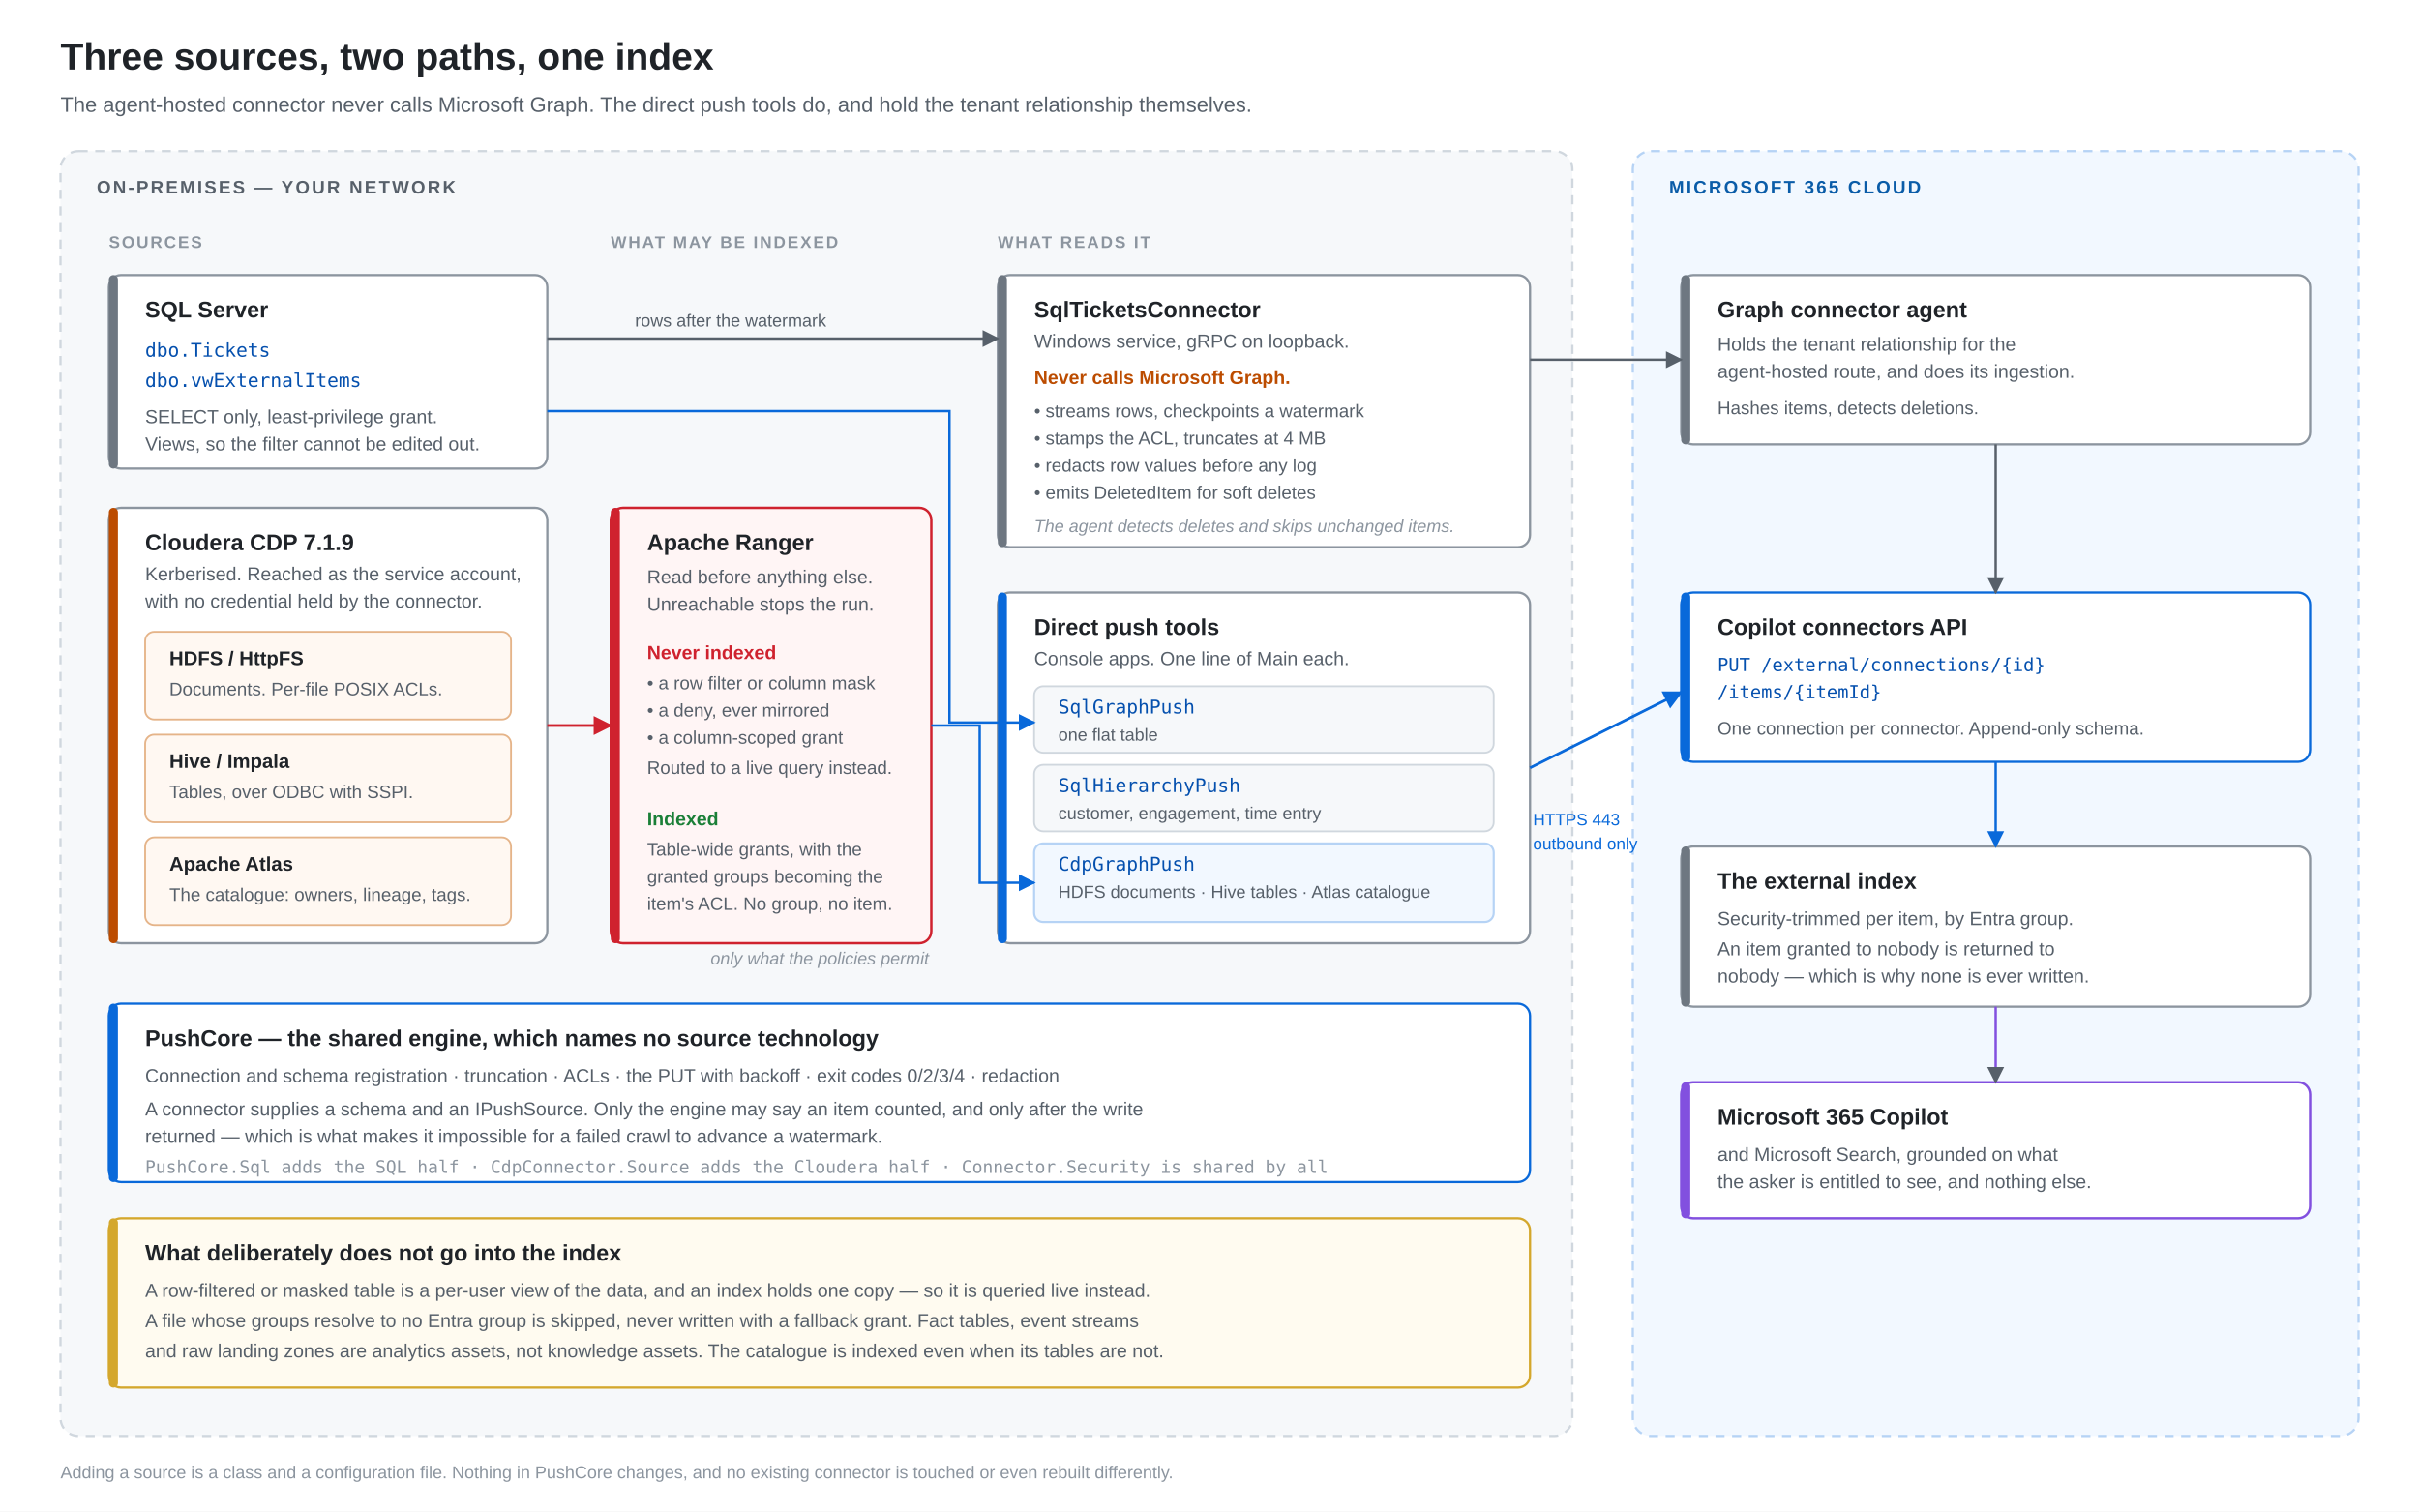
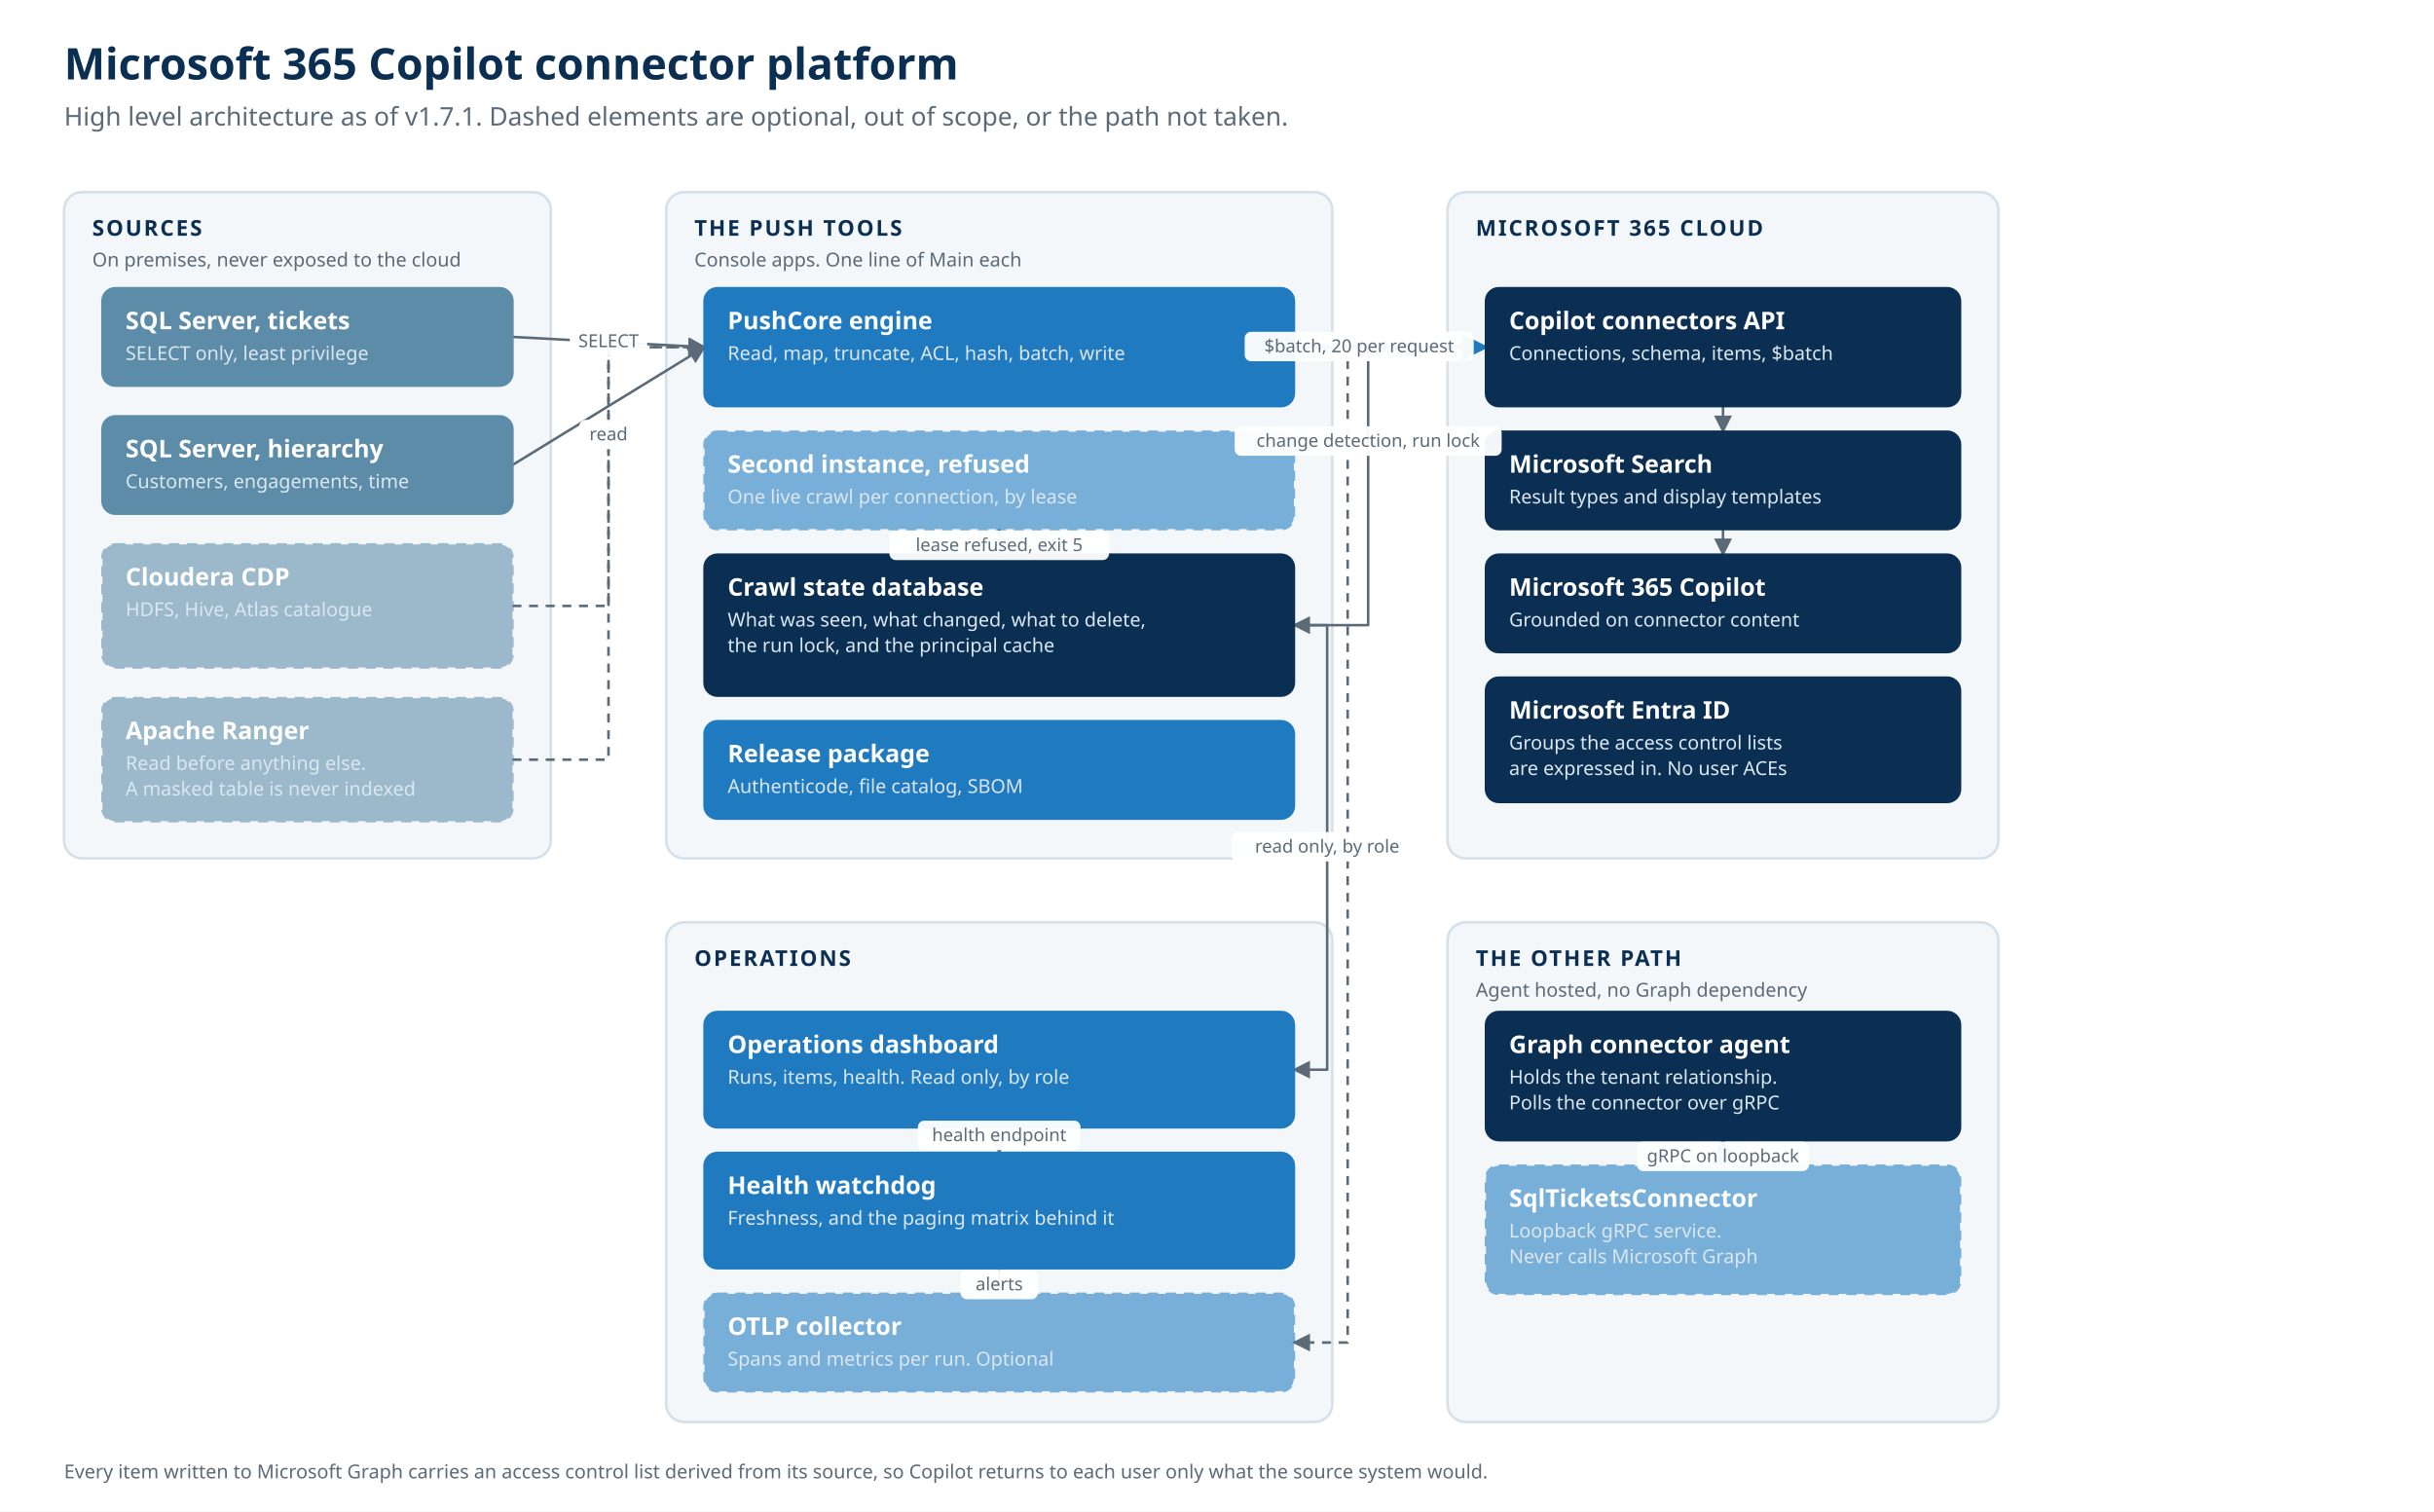
- <svg xmlns="http://www.w3.org/2000/svg" viewBox="0 0 1600 1000" width="1600" height="1000" role="img" aria-labelledby="diagramTitle diagramDesc">
-   <rect x="0" y="0" width="1600" height="1000" fill="#ffffff" />
-   <text x="40" y="46" font-family="Segoe UI, Helvetica Neue, Arial, sans-serif" font-size="25" font-weight="600" fill="#1f2328">Three sources, two paths, one index</text>
-   <text x="40" y="74" font-family="Segoe UI, Helvetica Neue, Arial, sans-serif" font-size="14" fill="#57606a">The agent-hosted connector never calls Microsoft Graph. The direct push tools do, and hold the tenant relationship themselves.</text>
-   <rect x="40" y="100" width="1000" height="850" rx="12" fill="#f6f8fa" stroke="#d0d7de" stroke-width="1.5" stroke-dasharray="6 5" />
-   <text x="64" y="128" font-family="Segoe UI, Helvetica Neue, Arial, sans-serif" font-size="12" font-weight="700" letter-spacing="1.4" fill="#57606a">ON-PREMISES — YOUR NETWORK</text>
-   <text x="72" y="164" font-family="Segoe UI, Helvetica Neue, Arial, sans-serif" font-size="11" font-weight="700" letter-spacing="1.2" fill="#8c959f">SOURCES</text>
-   <text x="404" y="164" font-family="Segoe UI, Helvetica Neue, Arial, sans-serif" font-size="11" font-weight="700" letter-spacing="1.2" fill="#8c959f">WHAT MAY BE INDEXED</text>
-   <text x="660" y="164" font-family="Segoe UI, Helvetica Neue, Arial, sans-serif" font-size="11" font-weight="700" letter-spacing="1.2" fill="#8c959f">WHAT READS IT</text>
-   <rect x="72" y="182" width="290" height="128" rx="8" fill="#ffffff" stroke="#8c959f" stroke-width="1.5" />
-   <rect x="72" y="182" width="6" height="128" rx="3" fill="#6e7781" />
-   <text x="96" y="210" font-family="Segoe UI, Helvetica Neue, Arial, sans-serif" font-size="15" font-weight="600" fill="#1f2328">SQL Server</text>
-   <text x="96" y="236" font-family="Consolas, SFMono-Regular, Menlo, monospace" font-size="12.5" fill="#0550ae">dbo.Tickets</text>
-   <text x="96" y="256" font-family="Consolas, SFMono-Regular, Menlo, monospace" font-size="12.5" fill="#0550ae">dbo.vwExternalItems</text>
-   <text x="96" y="280" font-family="Segoe UI, Helvetica Neue, Arial, sans-serif" font-size="12.5" fill="#57606a">SELECT only, least-privilege grant.</text>
-   <text x="96" y="298" font-family="Segoe UI, Helvetica Neue, Arial, sans-serif" font-size="12.5" fill="#57606a">Views, so the filter cannot be edited out.</text>
-   <rect x="72" y="336" width="290" height="288" rx="8" fill="#ffffff" stroke="#8c959f" stroke-width="1.5" />
-   <rect x="72" y="336" width="6" height="288" rx="3" fill="#bc4c00" />
-   <text x="96" y="364" font-family="Segoe UI, Helvetica Neue, Arial, sans-serif" font-size="15" font-weight="600" fill="#1f2328">Cloudera CDP 7.1.9</text>
-   <text x="96" y="384" font-family="Segoe UI, Helvetica Neue, Arial, sans-serif" font-size="12.5" fill="#57606a">Kerberised. Reached as the service account,</text>
-   <text x="96" y="402" font-family="Segoe UI, Helvetica Neue, Arial, sans-serif" font-size="12.5" fill="#57606a">with no credential held by the connector.</text>
-   <rect x="96" y="418" width="242" height="58" rx="6" fill="#fff8f2" stroke="#e5b489" stroke-width="1.2" />
-   <text x="112" y="440" font-family="Segoe UI, Helvetica Neue, Arial, sans-serif" font-size="13" font-weight="600" fill="#1f2328">HDFS / HttpFS</text>
-   <text x="112" y="460" font-family="Segoe UI, Helvetica Neue, Arial, sans-serif" font-size="12" fill="#57606a">Documents. Per-file POSIX ACLs.</text>
-   <rect x="96" y="486" width="242" height="58" rx="6" fill="#fff8f2" stroke="#e5b489" stroke-width="1.2" />
-   <text x="112" y="508" font-family="Segoe UI, Helvetica Neue, Arial, sans-serif" font-size="13" font-weight="600" fill="#1f2328">Hive / Impala</text>
-   <text x="112" y="528" font-family="Segoe UI, Helvetica Neue, Arial, sans-serif" font-size="12" fill="#57606a">Tables, over ODBC with SSPI.</text>
-   <rect x="96" y="554" width="242" height="58" rx="6" fill="#fff8f2" stroke="#e5b489" stroke-width="1.2" />
-   <text x="112" y="576" font-family="Segoe UI, Helvetica Neue, Arial, sans-serif" font-size="13" font-weight="600" fill="#1f2328">Apache Atlas</text>
-   <text x="112" y="596" font-family="Segoe UI, Helvetica Neue, Arial, sans-serif" font-size="12" fill="#57606a">The catalogue: owners, lineage, tags.</text>
-   <rect x="404" y="336" width="212" height="288" rx="8" fill="#fff5f5" stroke="#cf222e" stroke-width="1.6" />
-   <rect x="404" y="336" width="6" height="288" rx="3" fill="#cf222e" />
-   <text x="428" y="364" font-family="Segoe UI, Helvetica Neue, Arial, sans-serif" font-size="15" font-weight="600" fill="#1f2328">Apache Ranger</text>
-   <text x="428" y="386" font-family="Segoe UI, Helvetica Neue, Arial, sans-serif" font-size="12.5" fill="#57606a">Read before anything else.</text>
-   <text x="428" y="404" font-family="Segoe UI, Helvetica Neue, Arial, sans-serif" font-size="12.5" fill="#57606a">Unreachable stops the run.</text>
-   <text x="428" y="436" font-family="Segoe UI, Helvetica Neue, Arial, sans-serif" font-size="12.5" font-weight="600" fill="#cf222e">Never indexed</text>
-   <text x="428" y="456" font-family="Segoe UI, Helvetica Neue, Arial, sans-serif" font-size="12" fill="#57606a">• a row filter or column mask</text>
-   <text x="428" y="474" font-family="Segoe UI, Helvetica Neue, Arial, sans-serif" font-size="12" fill="#57606a">• a deny, ever mirrored</text>
-   <text x="428" y="492" font-family="Segoe UI, Helvetica Neue, Arial, sans-serif" font-size="12" fill="#57606a">• a column-scoped grant</text>
-   <text x="428" y="512" font-family="Segoe UI, Helvetica Neue, Arial, sans-serif" font-size="12" fill="#57606a">Routed to a live query instead.</text>
-   <text x="428" y="546" font-family="Segoe UI, Helvetica Neue, Arial, sans-serif" font-size="12.5" font-weight="600" fill="#1a7f37">Indexed</text>
-   <text x="428" y="566" font-family="Segoe UI, Helvetica Neue, Arial, sans-serif" font-size="12" fill="#57606a">Table-wide grants, with the</text>
-   <text x="428" y="584" font-family="Segoe UI, Helvetica Neue, Arial, sans-serif" font-size="12" fill="#57606a">granted groups becoming the</text>
-   <text x="428" y="602" font-family="Segoe UI, Helvetica Neue, Arial, sans-serif" font-size="12" fill="#57606a">item's ACL. No group, no item.</text>
-   <rect x="660" y="182" width="352" height="180" rx="8" fill="#ffffff" stroke="#8c959f" stroke-width="1.5" />
-   <rect x="660" y="182" width="6" height="180" rx="3" fill="#6e7781" />
-   <text x="684" y="210" font-family="Segoe UI, Helvetica Neue, Arial, sans-serif" font-size="15" font-weight="600" fill="#1f2328">SqlTicketsConnector</text>
-   <text x="684" y="230" font-family="Segoe UI, Helvetica Neue, Arial, sans-serif" font-size="12.5" fill="#57606a">Windows service, gRPC on loopback.</text>
-   <text x="684" y="254" font-family="Segoe UI, Helvetica Neue, Arial, sans-serif" font-size="12.5" font-weight="600" fill="#bc4c00">Never calls Microsoft Graph.</text>
-   <text x="684" y="276" font-family="Segoe UI, Helvetica Neue, Arial, sans-serif" font-size="12" fill="#57606a">• streams rows, checkpoints a watermark</text>
-   <text x="684" y="294" font-family="Segoe UI, Helvetica Neue, Arial, sans-serif" font-size="12" fill="#57606a">• stamps the ACL, truncates at 4 MB</text>
-   <text x="684" y="312" font-family="Segoe UI, Helvetica Neue, Arial, sans-serif" font-size="12" fill="#57606a">• redacts row values before any log</text>
-   <text x="684" y="330" font-family="Segoe UI, Helvetica Neue, Arial, sans-serif" font-size="12" fill="#57606a">• emits DeletedItem for soft deletes</text>
-   <text x="684" y="352" font-family="Segoe UI, Helvetica Neue, Arial, sans-serif" font-size="11.5" font-style="italic" fill="#8c959f">The agent detects deletes and skips unchanged items.</text>
-   <rect x="660" y="392" width="352" height="232" rx="8" fill="#ffffff" stroke="#8c959f" stroke-width="1.5" />
-   <rect x="660" y="392" width="6" height="232" rx="3" fill="#0969da" />
-   <text x="684" y="420" font-family="Segoe UI, Helvetica Neue, Arial, sans-serif" font-size="15" font-weight="600" fill="#1f2328">Direct push tools</text>
-   <text x="684" y="440" font-family="Segoe UI, Helvetica Neue, Arial, sans-serif" font-size="12.5" fill="#57606a">Console apps. One line of Main each.</text>
-   <rect x="684" y="454" width="304" height="44" rx="6" fill="#f6f8fa" stroke="#d0d7de" stroke-width="1.2" />
-   <text x="700" y="472" font-family="Consolas, SFMono-Regular, Menlo, monospace" font-size="12.5" fill="#0550ae">SqlGraphPush</text>
-   <text x="700" y="490" font-family="Segoe UI, Helvetica Neue, Arial, sans-serif" font-size="11.5" fill="#57606a">one flat table</text>
-   <rect x="684" y="506" width="304" height="44" rx="6" fill="#f6f8fa" stroke="#d0d7de" stroke-width="1.2" />
-   <text x="700" y="524" font-family="Consolas, SFMono-Regular, Menlo, monospace" font-size="12.5" fill="#0550ae">SqlHierarchyPush</text>
-   <text x="700" y="542" font-family="Segoe UI, Helvetica Neue, Arial, sans-serif" font-size="11.5" fill="#57606a">customer, engagement, time entry</text>
-   <rect x="684" y="558" width="304" height="52" rx="6" fill="#f2f8ff" stroke="#b6d3f5" stroke-width="1.4" />
-   <text x="700" y="576" font-family="Consolas, SFMono-Regular, Menlo, monospace" font-size="12.5" fill="#0550ae">CdpGraphPush</text>
-   <text x="700" y="594" font-family="Segoe UI, Helvetica Neue, Arial, sans-serif" font-size="11.5" fill="#57606a">HDFS documents · Hive tables · Atlas catalogue</text>
-   <rect x="72" y="664" width="940" height="118" rx="8" fill="#ffffff" stroke="#0969da" stroke-width="1.5" />
-   <rect x="72" y="664" width="6" height="118" rx="3" fill="#0969da" />
-   <text x="96" y="692" font-family="Segoe UI, Helvetica Neue, Arial, sans-serif" font-size="15" font-weight="600" fill="#1f2328">PushCore — the shared engine, which names no source technology</text>
-   <text x="96" y="716" font-family="Segoe UI, Helvetica Neue, Arial, sans-serif" font-size="12.5" fill="#57606a">Connection and schema registration · truncation · ACLs · the PUT with backoff · exit codes 0/2/3/4 · redaction</text>
-   <text x="96" y="738" font-family="Segoe UI, Helvetica Neue, Arial, sans-serif" font-size="12.5" fill="#57606a">A connector supplies a schema and an IPushSource. Only the engine may say an item counted, and only after the write</text>
-   <text x="96" y="756" font-family="Segoe UI, Helvetica Neue, Arial, sans-serif" font-size="12.5" fill="#57606a">returned — which is what makes it impossible for a failed crawl to advance a watermark.</text>
-   <text x="96" y="776" font-family="Consolas, SFMono-Regular, Menlo, monospace" font-size="11.5" fill="#8c959f">PushCore.Sql adds the SQL half · CdpConnector.Source adds the Cloudera half · Connector.Security is shared by all</text>
-   <rect x="72" y="806" width="940" height="112" rx="8" fill="#fffbf0" stroke="#d4a72c" stroke-width="1.5" />
-   <rect x="72" y="806" width="6" height="112" rx="3" fill="#d4a72c" />
-   <text x="96" y="834" font-family="Segoe UI, Helvetica Neue, Arial, sans-serif" font-size="15" font-weight="600" fill="#1f2328">What deliberately does not go into the index</text>
-   <text x="96" y="858" font-family="Segoe UI, Helvetica Neue, Arial, sans-serif" font-size="12.5" fill="#57606a">A row-filtered or masked table is a per-user view of the data, and an index holds one copy — so it is queried live instead.</text>
-   <text x="96" y="878" font-family="Segoe UI, Helvetica Neue, Arial, sans-serif" font-size="12.5" fill="#57606a">A file whose groups resolve to no Entra group is skipped, never written with a fallback grant. Fact tables, event streams</text>
-   <text x="96" y="898" font-family="Segoe UI, Helvetica Neue, Arial, sans-serif" font-size="12.5" fill="#57606a">and raw landing zones are analytics assets, not knowledge assets. The catalogue is indexed even when its tables are not.</text>
-   <rect x="1080" y="100" width="480" height="850" rx="12" fill="#f2f8ff" stroke="#b6d3f5" stroke-width="1.5" stroke-dasharray="6 5" />
-   <text x="1104" y="128" font-family="Segoe UI, Helvetica Neue, Arial, sans-serif" font-size="12" font-weight="700" letter-spacing="1.4" fill="#0a5ca8">MICROSOFT 365 CLOUD</text>
-   <rect x="1112" y="182" width="416" height="112" rx="8" fill="#ffffff" stroke="#8c959f" stroke-width="1.5" />
-   <rect x="1112" y="182" width="6" height="112" rx="3" fill="#6e7781" />
-   <text x="1136" y="210" font-family="Segoe UI, Helvetica Neue, Arial, sans-serif" font-size="15" font-weight="600" fill="#1f2328">Graph connector agent</text>
-   <text x="1136" y="232" font-family="Segoe UI, Helvetica Neue, Arial, sans-serif" font-size="12.5" fill="#57606a">Holds the tenant relationship for the</text>
-   <text x="1136" y="250" font-family="Segoe UI, Helvetica Neue, Arial, sans-serif" font-size="12.5" fill="#57606a">agent-hosted route, and does its ingestion.</text>
-   <text x="1136" y="274" font-family="Segoe UI, Helvetica Neue, Arial, sans-serif" font-size="12" fill="#57606a">Hashes items, detects deletions.</text>
-   <rect x="1112" y="392" width="416" height="112" rx="8" fill="#ffffff" stroke="#0969da" stroke-width="1.5" />
-   <rect x="1112" y="392" width="6" height="112" rx="3" fill="#0969da" />
-   <text x="1136" y="420" font-family="Segoe UI, Helvetica Neue, Arial, sans-serif" font-size="15" font-weight="600" fill="#1f2328">Copilot connectors API</text>
-   <text x="1136" y="444" font-family="Consolas, SFMono-Regular, Menlo, monospace" font-size="12" fill="#0550ae">PUT /external/connections/{id}</text>
-   <text x="1136" y="462" font-family="Consolas, SFMono-Regular, Menlo, monospace" font-size="12" fill="#0550ae">     /items/{itemId}</text>
-   <text x="1136" y="486" font-family="Segoe UI, Helvetica Neue, Arial, sans-serif" font-size="12" fill="#57606a">One connection per connector. Append-only schema.</text>
-   <rect x="1112" y="560" width="416" height="106" rx="8" fill="#ffffff" stroke="#8c959f" stroke-width="1.5" />
-   <rect x="1112" y="560" width="6" height="106" rx="3" fill="#6e7781" />
-   <text x="1136" y="588" font-family="Segoe UI, Helvetica Neue, Arial, sans-serif" font-size="15" font-weight="600" fill="#1f2328">The external index</text>
-   <text x="1136" y="612" font-family="Segoe UI, Helvetica Neue, Arial, sans-serif" font-size="12.5" fill="#57606a">Security-trimmed per item, by Entra group.</text>
-   <text x="1136" y="632" font-family="Segoe UI, Helvetica Neue, Arial, sans-serif" font-size="12.5" fill="#57606a">An item granted to nobody is returned to</text>
-   <text x="1136" y="650" font-family="Segoe UI, Helvetica Neue, Arial, sans-serif" font-size="12.5" fill="#57606a">nobody — which is why none is ever written.</text>
-   <rect x="1112" y="716" width="416" height="90" rx="8" fill="#ffffff" stroke="#8250df" stroke-width="1.6" />
-   <rect x="1112" y="716" width="6" height="90" rx="3" fill="#8250df" />
-   <text x="1136" y="744" font-family="Segoe UI, Helvetica Neue, Arial, sans-serif" font-size="15" font-weight="600" fill="#1f2328">Microsoft 365 Copilot</text>
-   <text x="1136" y="768" font-family="Segoe UI, Helvetica Neue, Arial, sans-serif" font-size="12.5" fill="#57606a">and Microsoft Search, grounded on what</text>
-   <text x="1136" y="786" font-family="Segoe UI, Helvetica Neue, Arial, sans-serif" font-size="12.5" fill="#57606a">the asker is entitled to see, and nothing else.</text>
+ <svg xmlns="http://www.w3.org/2000/svg" viewBox="0 0 1900 1180" width="1900" height="1180" font-family="Segoe UI, Calibri, sans-serif">
  <defs>
-     <marker id="arrow" viewBox="0 0 10 10" refX="9" refY="5" markerWidth="7" markerHeight="7" orient="auto-start-reverse">
-       <path d="M 0 0 L 10 5 L 0 10 z" fill="#57606a" />
+     <marker id="a" viewBox="0 0 10 10" refX="9" refY="5" markerWidth="7" markerHeight="7" orient="auto-start-reverse">
+       <path d="M 0 0 L 10 5 L 0 10 z" fill="#5b6a76" />
    </marker>
-     <marker id="arrowBlue" viewBox="0 0 10 10" refX="9" refY="5" markerWidth="7" markerHeight="7" orient="auto-start-reverse">
-       <path d="M 0 0 L 10 5 L 0 10 z" fill="#0969da" />
-     </marker>
-     <marker id="arrowRed" viewBox="0 0 10 10" refX="9" refY="5" markerWidth="7" markerHeight="7" orient="auto-start-reverse">
-       <path d="M 0 0 L 10 5 L 0 10 z" fill="#cf222e" />
+     <marker id="at" viewBox="0 0 10 10" refX="9" refY="5" markerWidth="6" markerHeight="6" orient="auto-start-reverse">
+       <path d="M 0 0 L 10 5 L 0 10 z" fill="#1f7ac0" />
    </marker>
  </defs>
-   <path d="M362,224 L660,224" fill="none" stroke="#57606a" stroke-width="1.6" marker-end="url(#arrow)" />
-   <text x="420" y="216" font-family="Segoe UI, Helvetica Neue, Arial, sans-serif" font-size="11.5" fill="#57606a">rows after the watermark</text>
-   <path d="M362,272 L628,272 L628,478 L684,478" fill="none" stroke="#0969da" stroke-width="1.6" marker-end="url(#arrowBlue)" />
-   <path d="M362,480 L404,480" fill="none" stroke="#cf222e" stroke-width="1.8" marker-end="url(#arrowRed)" />
-   <path d="M616,480 L648,480 L648,584 L684,584" fill="none" stroke="#0969da" stroke-width="1.6" marker-end="url(#arrowBlue)" />
-   <text x="470" y="638" font-family="Segoe UI, Helvetica Neue, Arial, sans-serif" font-size="11.5" font-style="italic" fill="#8c959f">only what the policies permit</text>
-   <path d="M1012,238 L1112,238" fill="none" stroke="#57606a" stroke-width="1.6" marker-end="url(#arrow)" />
-   <path d="M1320,294 L1320,392" fill="none" stroke="#57606a" stroke-width="1.6" marker-end="url(#arrow)" />
-   <path d="M1012,508 L1112,458" fill="none" stroke="#0969da" stroke-width="1.8" marker-end="url(#arrowBlue)" />
-   <text x="1014" y="546" font-family="Segoe UI, Helvetica Neue, Arial, sans-serif" font-size="11" fill="#0969da">HTTPS 443</text>
-   <text x="1014" y="562" font-family="Segoe UI, Helvetica Neue, Arial, sans-serif" font-size="11" fill="#0969da">outbound only</text>
-   <path d="M1320,504 L1320,560" fill="none" stroke="#0969da" stroke-width="1.6" marker-end="url(#arrowBlue)" />
-   <path d="M1320,666 L1320,716" fill="none" stroke="#8250df" stroke-width="1.6" marker-end="url(#arrow)" />
-   <text x="40" y="978" font-family="Segoe UI, Helvetica Neue, Arial, sans-serif" font-size="11.5" fill="#8c959f">Adding a source is a class and a configuration file. Nothing in PushCore changes, and no existing connector is touched or even rebuilt differently.</text>
+   <rect width="1900" height="1180" fill="#ffffff" />
+   <text x="50" y="62" font-size="34" font-weight="600" fill="#0b2f52">Microsoft 365 Copilot connector platform</text>
+   <text x="50" y="98" font-size="20" fill="#5b6a76">High level architecture as of v1.7.1. Dashed elements are optional, out of scope, or the path not taken.</text>
+   <rect x="50" y="150" width="380" height="520" rx="14" fill="#f3f7fa" stroke="#d6e0e9" stroke-width="2" />
+   <text x="72" y="184" font-size="17" font-weight="600" letter-spacing="1.5" fill="#0b2f52">SOURCES</text>
+   <text x="72" y="208" font-size="15" fill="#5b6a76">On premises, never exposed to the cloud</text>
+   <rect x="520" y="150" width="520" height="520" rx="14" fill="#f3f7fa" stroke="#d6e0e9" stroke-width="2" />
+   <text x="542" y="184" font-size="17" font-weight="600" letter-spacing="1.5" fill="#0b2f52">THE PUSH TOOLS</text>
+   <text x="542" y="208" font-size="15" fill="#5b6a76">Console apps. One line of Main each</text>
+   <rect x="1130" y="150" width="430" height="520" rx="14" fill="#f3f7fa" stroke="#d6e0e9" stroke-width="2" />
+   <text x="1152" y="184" font-size="17" font-weight="600" letter-spacing="1.5" fill="#0b2f52">MICROSOFT 365 CLOUD</text>
+   <rect x="520" y="720" width="520" height="390" rx="14" fill="#f3f7fa" stroke="#d6e0e9" stroke-width="2" />
+   <text x="542" y="754" font-size="17" font-weight="600" letter-spacing="1.5" fill="#0b2f52">OPERATIONS</text>
+   <rect x="1130" y="720" width="430" height="390" rx="14" fill="#f3f7fa" stroke="#d6e0e9" stroke-width="2" />
+   <text x="1152" y="754" font-size="17" font-weight="600" letter-spacing="1.5" fill="#0b2f52">THE OTHER PATH</text>
+   <text x="1152" y="778" font-size="15" fill="#5b6a76">Agent hosted, no Graph dependency</text>
+   <polyline points="400,263 550,271" fill="none" stroke="#5b6a76" stroke-width="2" stroke-linejoin="round" marker-end="url(#a)" />
+   <polyline points="400,363 550,271" fill="none" stroke="#5b6a76" stroke-width="2" stroke-linejoin="round" marker-end="url(#a)" />
+   <polyline points="400,473 475,473 475,271 550,271" fill="none" stroke="#5b6a76" stroke-width="2" stroke-dasharray="7,6" stroke-linejoin="round" marker-end="url(#a)" />
+   <polyline points="400,593 475,593 475,271 550,271" fill="none" stroke="#5b6a76" stroke-width="2" stroke-dasharray="7,6" stroke-linejoin="round" marker-end="url(#a)" />
+   <polyline points="1010,271 1160,271" fill="none" stroke="#1f7ac0" stroke-width="3.5" stroke-linejoin="round" marker-end="url(#at)" />
+   <polyline points="1345,317 1345,337" fill="none" stroke="#5b6a76" stroke-width="2" stroke-linejoin="round" marker-end="url(#a)" />
+   <polyline points="1345,413 1345,433" fill="none" stroke="#5b6a76" stroke-width="2" stroke-linejoin="round" marker-end="url(#a)" />
+   <polyline points="1010,271 1068,271 1068,488 1010,488" fill="none" stroke="#5b6a76" stroke-width="2" stroke-linejoin="round" marker-end="url(#a)" />
+   <polyline points="780,413 780,433" fill="none" stroke="#5b6a76" stroke-width="2" stroke-dasharray="7,6" stroke-linejoin="round" marker-end="url(#a)" />
+   <polyline points="1010,488 1036,488 1036,835 1010,835" fill="none" stroke="#5b6a76" stroke-width="2" stroke-linejoin="round" marker-end="url(#a)" />
+   <polyline points="780,880 780,900" fill="none" stroke="#5b6a76" stroke-width="2" stroke-linejoin="round" marker-end="url(#a)" />
+   <polyline points="780,990 780,1010" fill="none" stroke="#5b6a76" stroke-width="2" stroke-linejoin="round" marker-end="url(#a)" />
+   <polyline points="1010,271 1052,271 1052,1048 1010,1048" fill="none" stroke="#5b6a76" stroke-width="2" stroke-dasharray="7,6" stroke-linejoin="round" marker-end="url(#a)" />
+   <polyline points="1345,910 1345,890" fill="none" stroke="#1f7ac0" stroke-width="3.5" stroke-linejoin="round" marker-end="url(#at)" />
+   <rect x="80" y="225" width="320" height="76" rx="10" fill="#5c8ca8" stroke="#5c8ca8" stroke-width="2" opacity="1" />
+   <text x="98" y="257" font-size="19" font-weight="600" fill="#ffffff">SQL Server, tickets</text>
+   <text x="98" y="281" font-size="15" fill="#dbe7f0">SELECT only, least privilege</text>
+   <rect x="80" y="325" width="320" height="76" rx="10" fill="#5c8ca8" stroke="#5c8ca8" stroke-width="2" opacity="1" />
+   <text x="98" y="357" font-size="19" font-weight="600" fill="#ffffff">SQL Server, hierarchy</text>
+   <text x="98" y="381" font-size="15" fill="#dbe7f0">Customers, engagements, time</text>
+   <rect x="80" y="425" width="320" height="96" rx="10" fill="#5c8ca8" stroke="#5c8ca8" stroke-width="2" stroke-dasharray="8,6" opacity="0.58" />
+   <text x="98" y="457" font-size="19" font-weight="600" fill="#ffffff">Cloudera CDP</text>
+   <text x="98" y="481" font-size="15" fill="#dbe7f0">HDFS, Hive, Atlas catalogue</text>
+   <rect x="80" y="545" width="320" height="96" rx="10" fill="#5c8ca8" stroke="#5c8ca8" stroke-width="2" stroke-dasharray="8,6" opacity="0.58" />
+   <text x="98" y="577" font-size="19" font-weight="600" fill="#ffffff">Apache Ranger</text>
+   <text x="98" y="601" font-size="15" fill="#dbe7f0">Read before anything else.</text>
+   <text x="98" y="621" font-size="15" fill="#dbe7f0">A masked table is never indexed</text>
+   <rect x="550" y="225" width="460" height="92" rx="10" fill="#1f7ac0" stroke="#1f7ac0" stroke-width="2" opacity="1" />
+   <text x="568" y="257" font-size="19" font-weight="600" fill="#ffffff">PushCore engine</text>
+   <text x="568" y="281" font-size="15" fill="#dbe7f0">Read, map, truncate, ACL, hash, batch, write</text>
+   <rect x="550" y="337" width="460" height="76" rx="10" fill="#1f7ac0" stroke="#1f7ac0" stroke-width="2" stroke-dasharray="8,6" opacity="0.58" />
+   <text x="568" y="369" font-size="19" font-weight="600" fill="#ffffff">Second instance, refused</text>
+   <text x="568" y="393" font-size="15" fill="#dbe7f0">One live crawl per connection, by lease</text>
+   <rect x="550" y="433" width="460" height="110" rx="10" fill="#0b2f52" stroke="#0b2f52" stroke-width="2" opacity="1" />
+   <text x="568" y="465" font-size="19" font-weight="600" fill="#ffffff">Crawl state database</text>
+   <text x="568" y="489" font-size="15" fill="#dbe7f0">What was seen, what changed, what to delete,</text>
+   <text x="568" y="509" font-size="15" fill="#dbe7f0">the run lock, and the principal cache</text>
+   <rect x="550" y="563" width="460" height="76" rx="10" fill="#1f7ac0" stroke="#1f7ac0" stroke-width="2" opacity="1" />
+   <text x="568" y="595" font-size="19" font-weight="600" fill="#ffffff">Release package</text>
+   <text x="568" y="619" font-size="15" fill="#dbe7f0">Authenticode, file catalog, SBOM</text>
+   <rect x="1160" y="225" width="370" height="92" rx="10" fill="#0b2f52" stroke="#0b2f52" stroke-width="2" opacity="1" />
+   <text x="1178" y="257" font-size="19" font-weight="600" fill="#ffffff">Copilot connectors API</text>
+   <text x="1178" y="281" font-size="15" fill="#dbe7f0">Connections, schema, items, $batch</text>
+   <rect x="1160" y="337" width="370" height="76" rx="10" fill="#0b2f52" stroke="#0b2f52" stroke-width="2" opacity="1" />
+   <text x="1178" y="369" font-size="19" font-weight="600" fill="#ffffff">Microsoft Search</text>
+   <text x="1178" y="393" font-size="15" fill="#dbe7f0">Result types and display templates</text>
+   <rect x="1160" y="433" width="370" height="76" rx="10" fill="#0b2f52" stroke="#0b2f52" stroke-width="2" opacity="1" />
+   <text x="1178" y="465" font-size="19" font-weight="600" fill="#ffffff">Microsoft 365 Copilot</text>
+   <text x="1178" y="489" font-size="15" fill="#dbe7f0">Grounded on connector content</text>
+   <rect x="1160" y="529" width="370" height="97" rx="10" fill="#0b2f52" stroke="#0b2f52" stroke-width="2" opacity="1" />
+   <text x="1178" y="561" font-size="19" font-weight="600" fill="#ffffff">Microsoft Entra ID</text>
+   <text x="1178" y="585" font-size="15" fill="#dbe7f0">Groups the access control lists</text>
+   <text x="1178" y="605" font-size="15" fill="#dbe7f0">are expressed in. No user ACEs</text>
+   <rect x="550" y="790" width="460" height="90" rx="10" fill="#1f7ac0" stroke="#1f7ac0" stroke-width="2" opacity="1" />
+   <text x="568" y="822" font-size="19" font-weight="600" fill="#ffffff">Operations dashboard</text>
+   <text x="568" y="846" font-size="15" fill="#dbe7f0">Runs, items, health. Read only, by role</text>
+   <rect x="550" y="900" width="460" height="90" rx="10" fill="#1f7ac0" stroke="#1f7ac0" stroke-width="2" opacity="1" />
+   <text x="568" y="932" font-size="19" font-weight="600" fill="#ffffff">Health watchdog</text>
+   <text x="568" y="956" font-size="15" fill="#dbe7f0">Freshness, and the paging matrix behind it</text>
+   <rect x="550" y="1010" width="460" height="76" rx="10" fill="#1f7ac0" stroke="#1f7ac0" stroke-width="2" stroke-dasharray="8,6" opacity="0.58" />
+   <text x="568" y="1042" font-size="19" font-weight="600" fill="#ffffff">OTLP collector</text>
+   <text x="568" y="1066" font-size="15" fill="#dbe7f0">Spans and metrics per run. Optional</text>
+   <rect x="1160" y="790" width="370" height="100" rx="10" fill="#0b2f52" stroke="#0b2f52" stroke-width="2" opacity="1" />
+   <text x="1178" y="822" font-size="19" font-weight="600" fill="#ffffff">Graph connector agent</text>
+   <text x="1178" y="846" font-size="15" fill="#dbe7f0">Holds the tenant relationship.</text>
+   <text x="1178" y="866" font-size="15" fill="#dbe7f0">Polls the connector over gRPC</text>
+   <rect x="1160" y="910" width="370" height="100" rx="10" fill="#1f7ac0" stroke="#1f7ac0" stroke-width="2" stroke-dasharray="8,6" opacity="0.58" />
+   <text x="1178" y="942" font-size="19" font-weight="600" fill="#ffffff">SqlTicketsConnector</text>
+   <text x="1178" y="966" font-size="15" fill="#dbe7f0">Loopback gRPC service.</text>
+   <text x="1178" y="986" font-size="15" fill="#dbe7f0">Never calls Microsoft Graph</text>
+   <rect x="444.8" y="255" width="60.4" height="23" rx="5" fill="#ffffff" opacity="0.95" />
+   <text x="475" y="271" font-size="14" fill="#5b6a76" text-anchor="middle">SELECT</text>
+   <rect x="452.2" y="327.7" width="45.6" height="23" rx="5" fill="#ffffff" opacity="0.95" />
+   <text x="475" y="343.7" font-size="14" fill="#5b6a76" text-anchor="middle">read</text>
+   <rect x="971.6" y="259" width="178.8" height="23" rx="5" fill="#ffffff" opacity="0.95" />
+   <text x="1061" y="275" font-size="14" fill="#5b6a76" text-anchor="middle">$batch, 20 per request</text>
+   <rect x="963.8" y="332.8" width="208.4" height="23" rx="5" fill="#ffffff" opacity="0.95" />
+   <text x="1068" y="348.8" font-size="14" fill="#5b6a76" text-anchor="middle">change detection, run lock</text>
+   <rect x="694.3" y="414.2" width="171.4" height="23" rx="5" fill="#ffffff" opacity="0.95" />
+   <text x="780" y="430.2" font-size="14" fill="#5b6a76" text-anchor="middle">lease refused, exit 5</text>
+   <rect x="961.4" y="649.5" width="149.2" height="23" rx="5" fill="#ffffff" opacity="0.95" />
+   <text x="1036" y="665.5" font-size="14" fill="#5b6a76" text-anchor="middle">read only, by role</text>
+   <rect x="716.5" y="874.8" width="127" height="23" rx="5" fill="#ffffff" opacity="0.95" />
+   <text x="780" y="890.8" font-size="14" fill="#5b6a76" text-anchor="middle">health endpoint</text>
+   <rect x="749.8" y="991.2" width="60.4" height="23" rx="5" fill="#ffffff" opacity="0.95" />
+   <text x="780" y="1007.2" font-size="14" fill="#5b6a76" text-anchor="middle">alerts</text>
+   <rect x="1277.8" y="891.2" width="134.4" height="23" rx="5" fill="#ffffff" opacity="0.95" />
+   <text x="1345" y="907.2" font-size="14" fill="#5b6a76" text-anchor="middle">gRPC on loopback</text>
+   <text x="50" y="1154" font-size="15" fill="#5b6a76">Every item written to Microsoft Graph carries an access control list derived from its source, so Copilot returns to each user only what the source system would.</text>
</svg>
